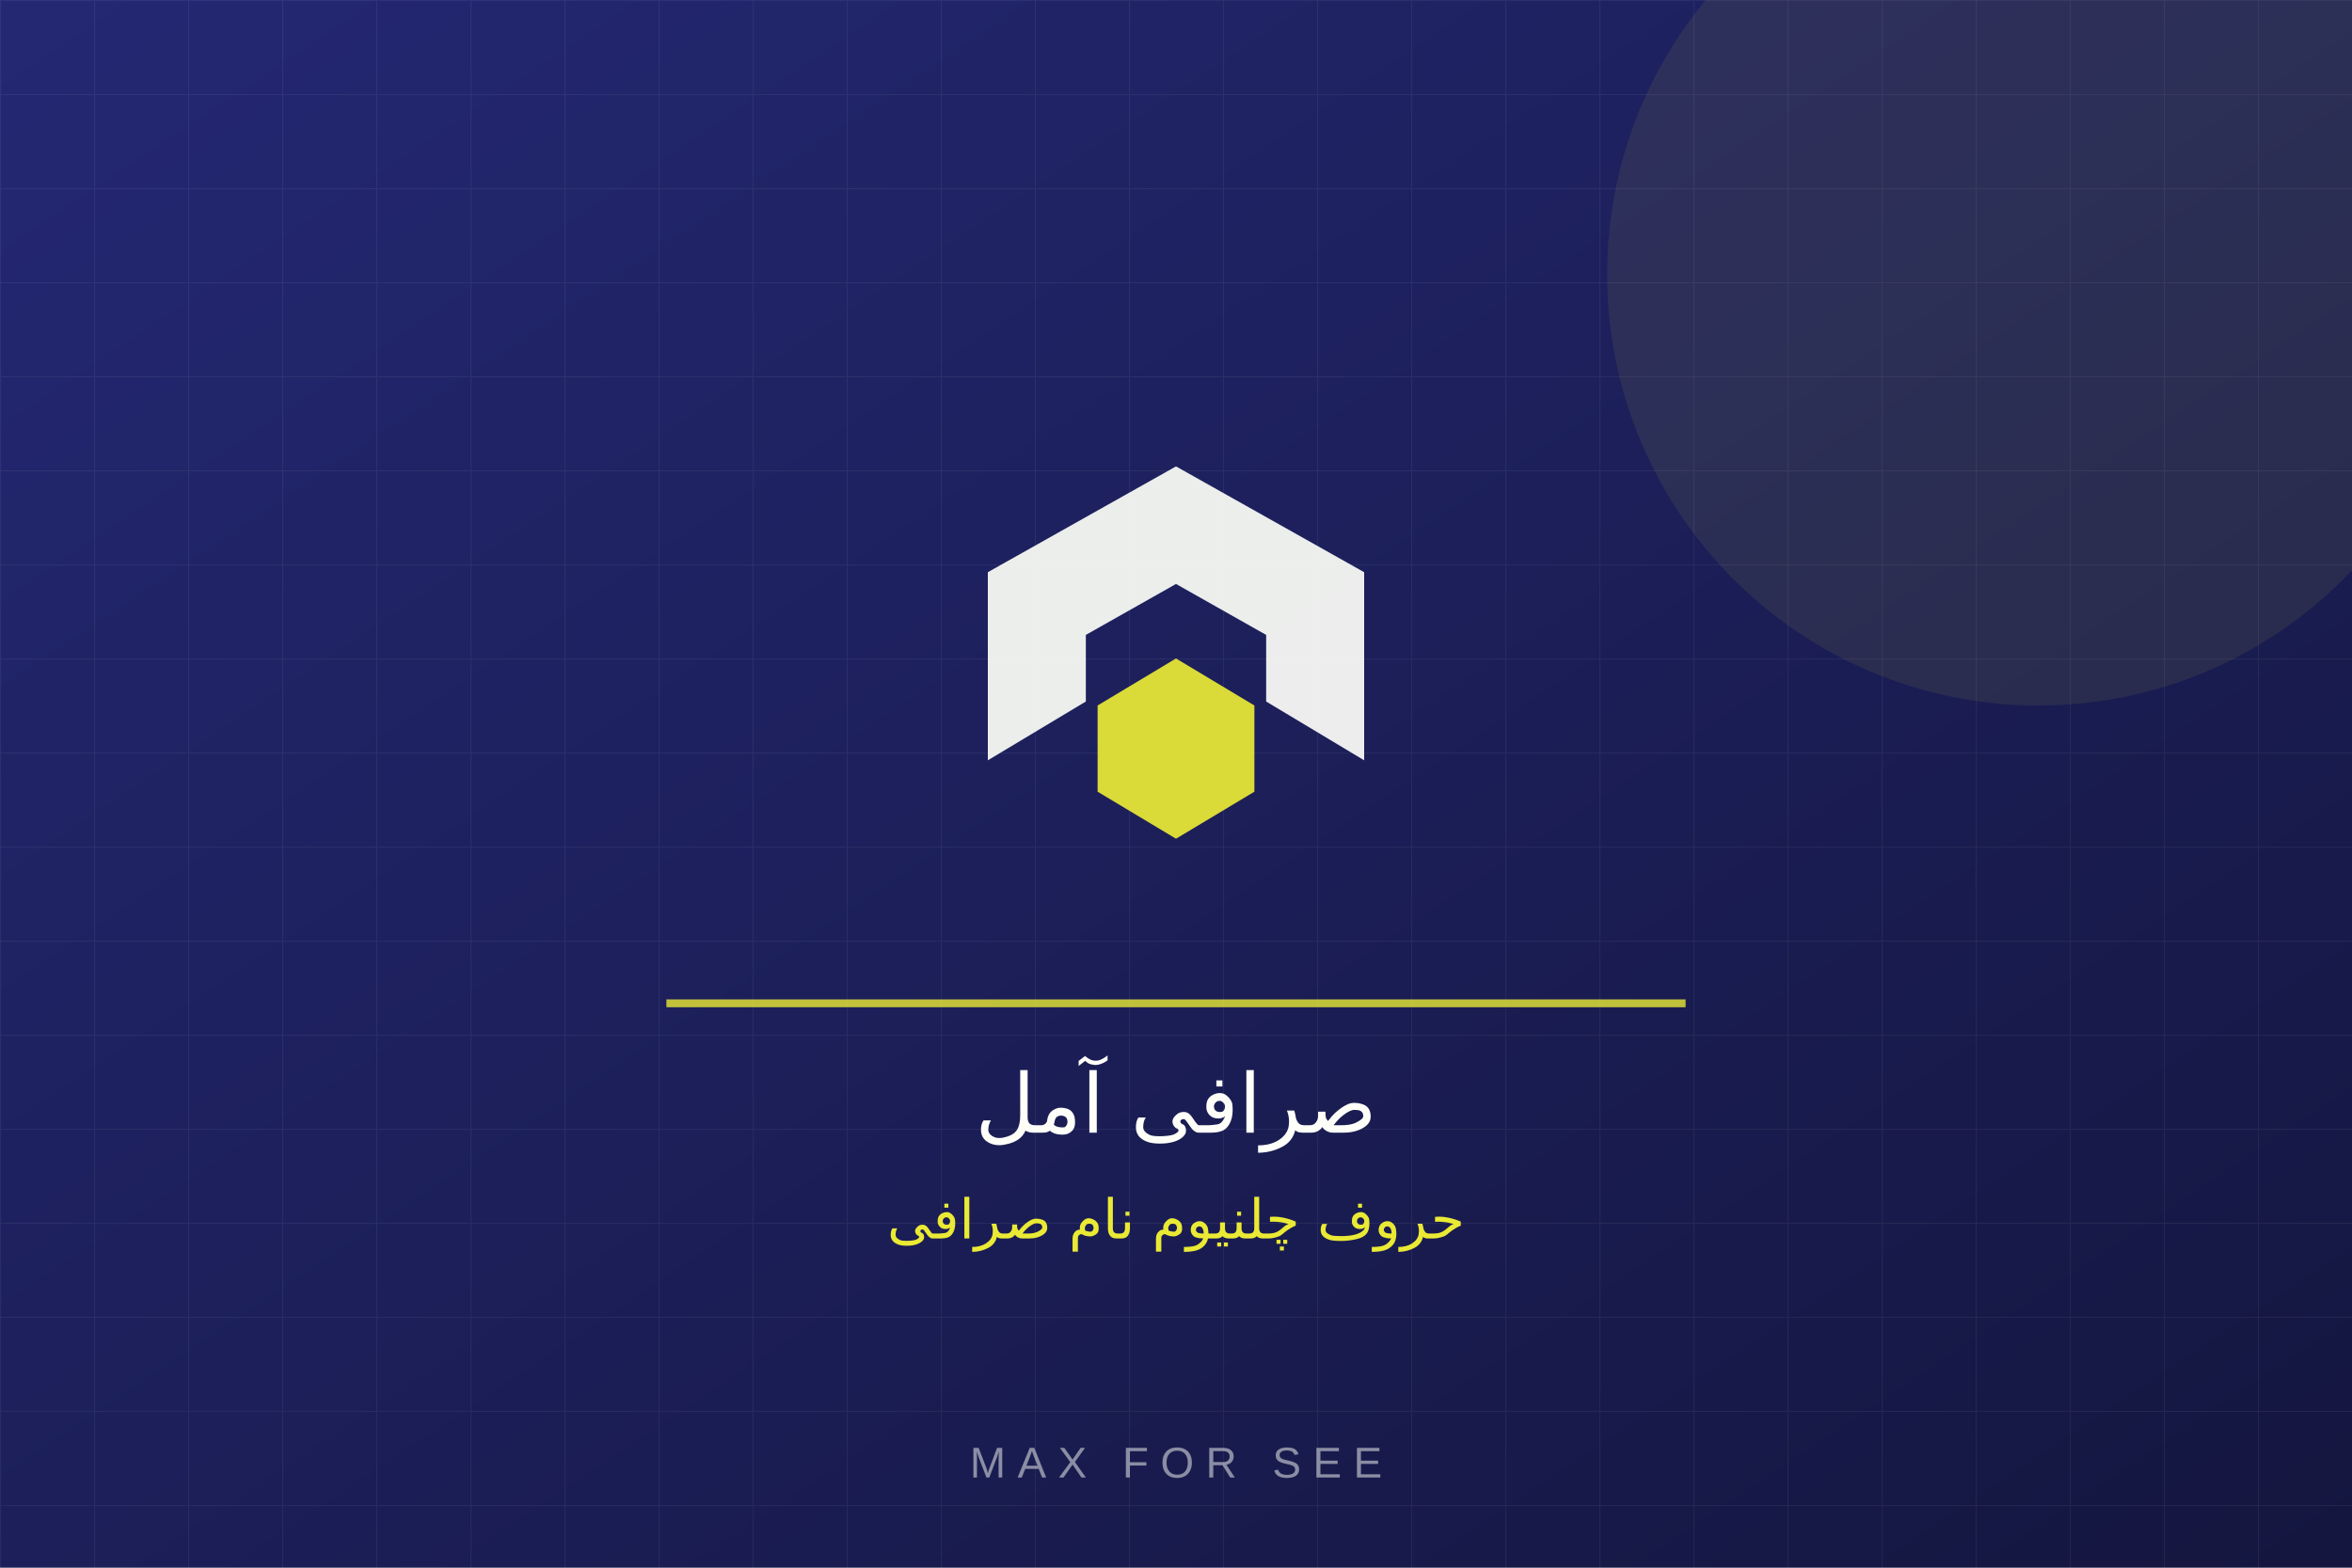
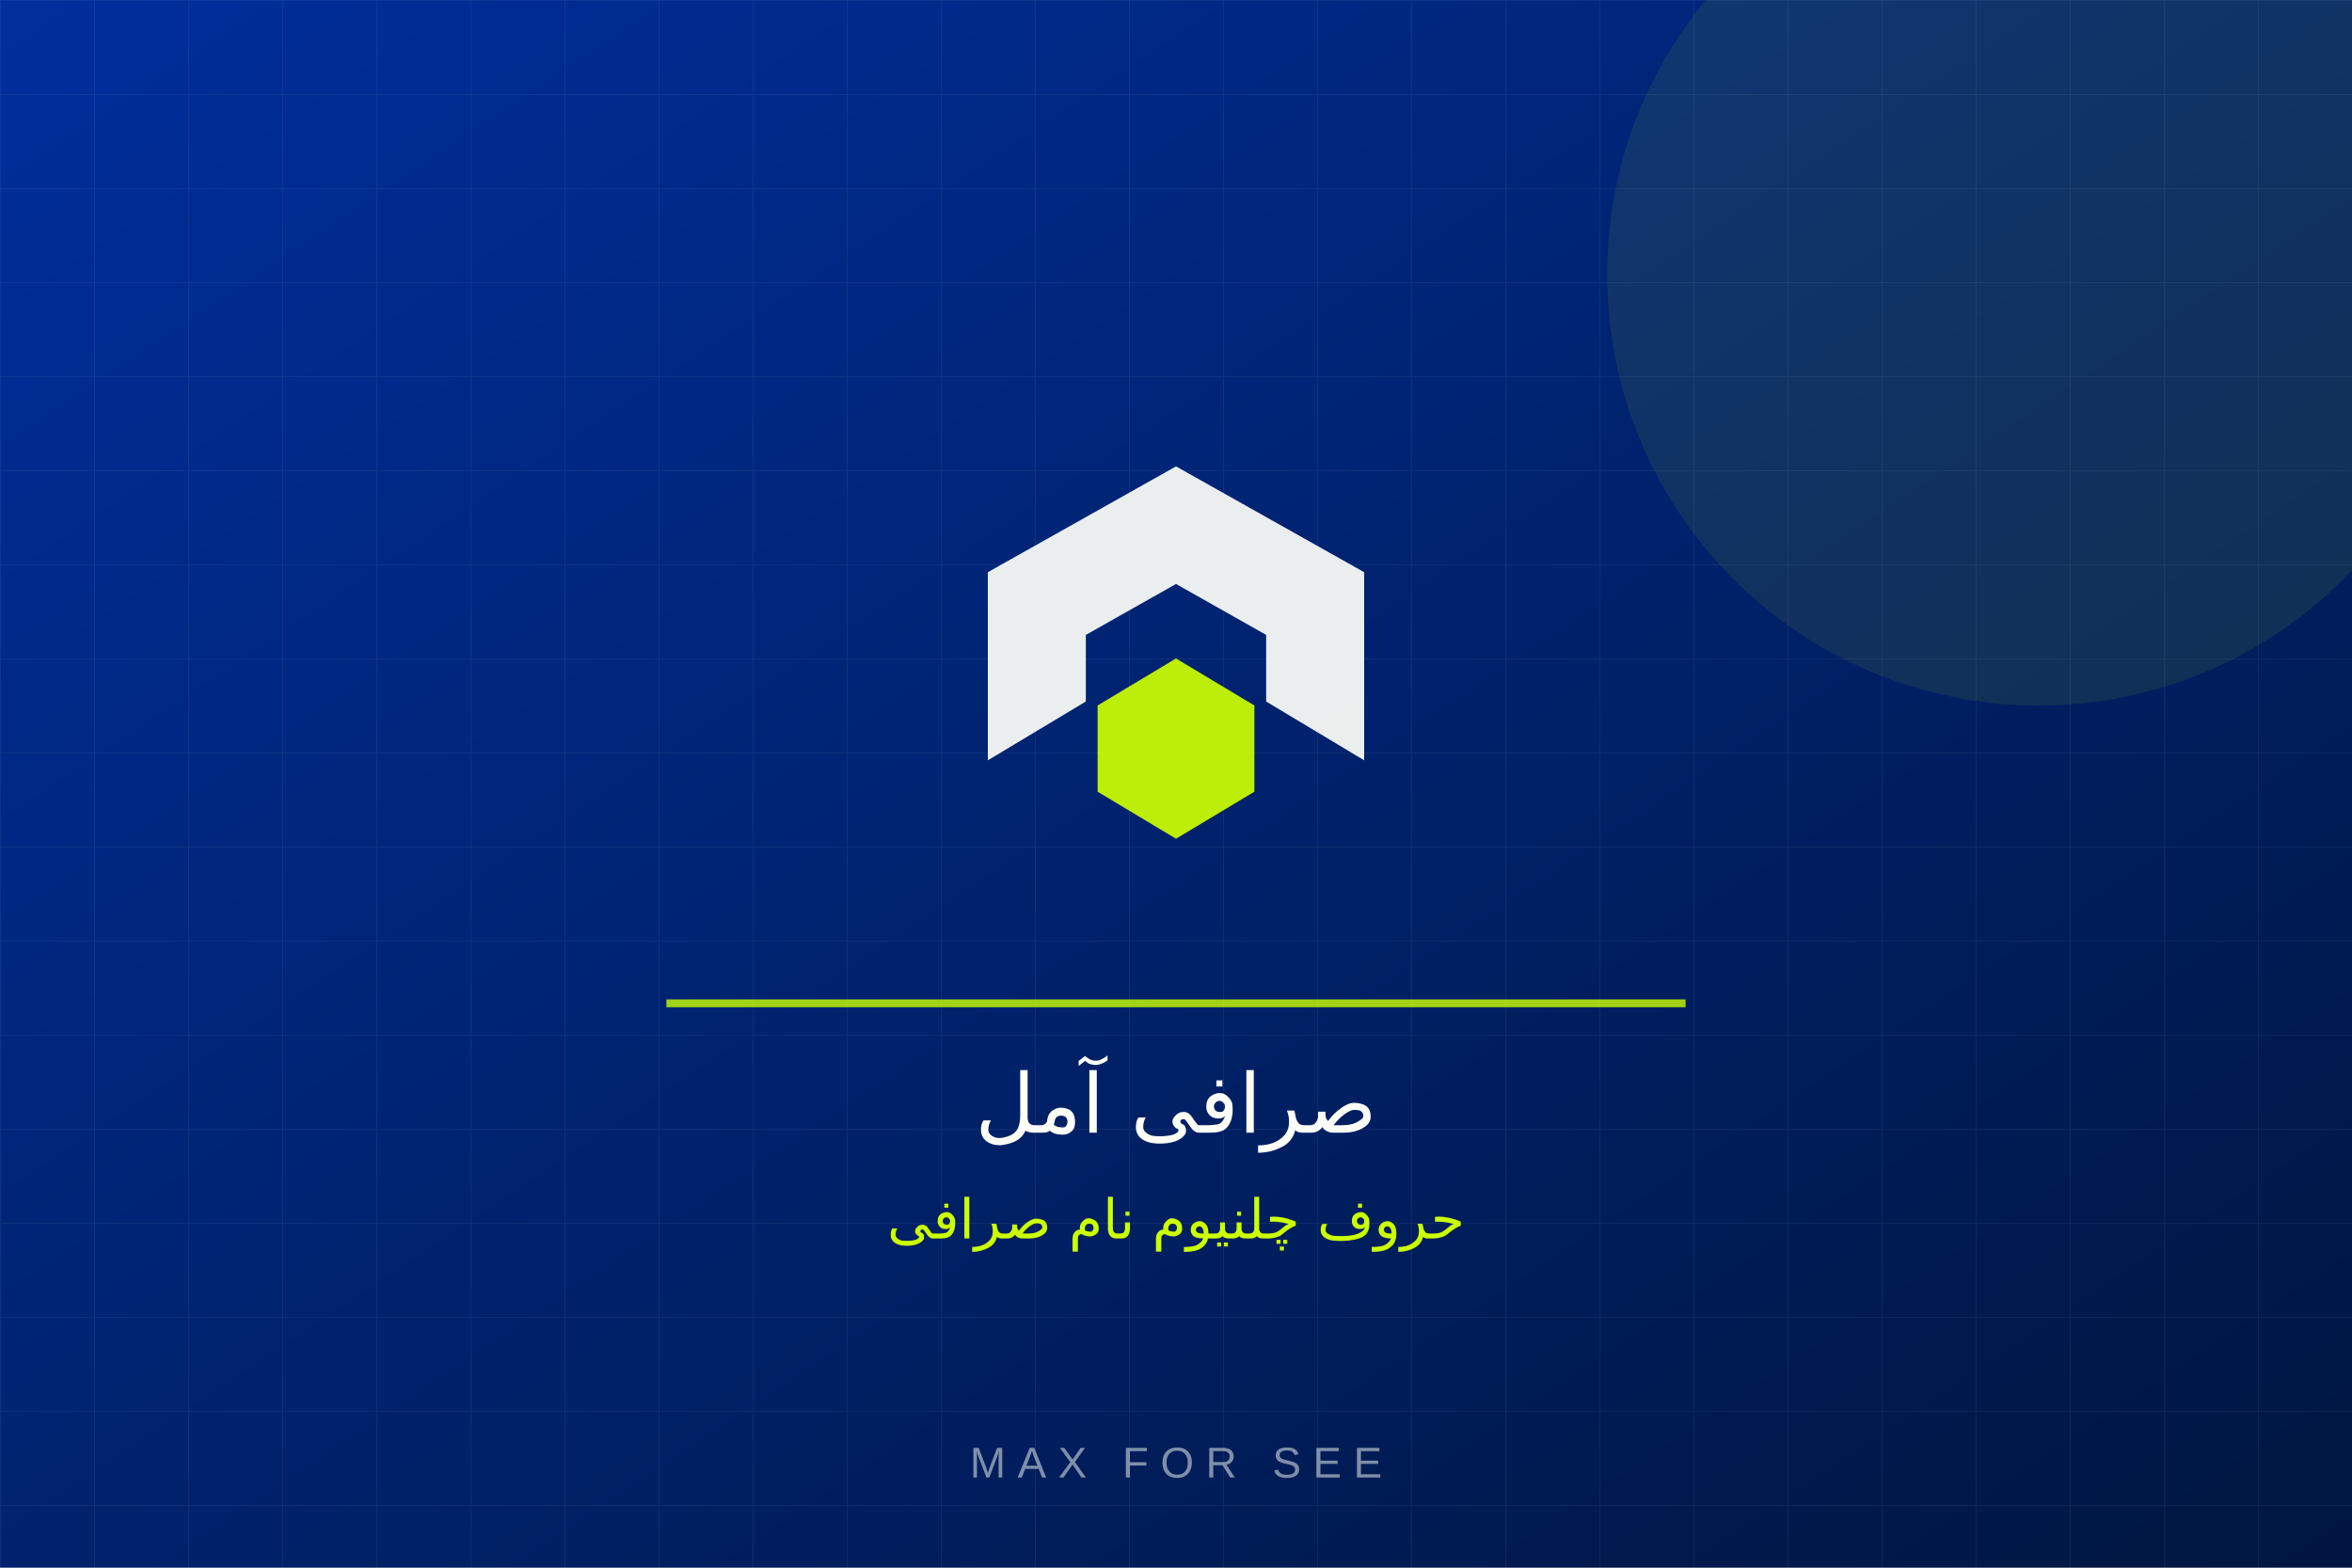
<svg xmlns="http://www.w3.org/2000/svg" width="1200" height="800" viewBox="0 0 1200 800" role="img" aria-label="صرافی آمل - حروف چلنیوم نام صرافی">
  <defs>
    <linearGradient id="g11" x1="0" y1="0" x2="1" y2="1">
-       <stop offset="0%" stop-color="#242873" />
-       <stop offset="100%" stop-color="#14163f" />
+       <stop offset="0%" stop-color="#002e9c" />
+       <stop offset="100%" stop-color="#00163f" />
    </linearGradient>
    <pattern id="p11" width="48" height="48" patternUnits="userSpaceOnUse">
      <path d="M48 0H0v48" fill="none" stroke="#FEFFF9" stroke-opacity="0.06" stroke-width="1" />
    </pattern>
  </defs>
  <rect width="1200" height="800" fill="url(#g11)" />
  <rect width="1200" height="800" fill="url(#p11)" />
-   <circle cx="1040" cy="140" r="220" fill="#EAEA35" opacity="0.08" />
+   <circle cx="1040" cy="140" r="220" fill="#ccff00" opacity="0.08" />
  <g transform="translate(600, 330)">
    <polygon points="0,-92 96,-38 96,58 46,28 46,-6 0,-32 -46,-6 -46,28 -96,58 -96,-38" fill="#FEFFF9" opacity="0.92" />
-     <polygon points="0,6 40,30 40,74 0,98 -40,74 -40,30" fill="#EAEA35" opacity="0.92" />
+     <polygon points="0,6 40,30 40,74 0,98 -40,74 -40,30" fill="#ccff00" opacity="0.92" />
  </g>
-   <rect x="340" y="510" width="520" height="4" fill="#EAEA35" opacity="0.8" />
+   <rect x="340" y="510" width="520" height="4" fill="#ccff00" opacity="0.8" />
  <text x="600" y="578" text-anchor="middle" font-family="Tahoma, Arial, sans-serif" font-size="42" fill="#FEFFF9" direction="rtl">صرافی آمل</text>
-   <text x="600" y="632" text-anchor="middle" font-family="Tahoma, Arial, sans-serif" font-size="28" fill="#EAEA35" direction="rtl">حروف چلنیوم نام صرافی</text>
+   <text x="600" y="632" text-anchor="middle" font-family="Tahoma, Arial, sans-serif" font-size="28" fill="#ccff00" direction="rtl">حروف چلنیوم نام صرافی</text>
  <text x="600" y="754" text-anchor="middle" font-family="Segoe UI, Arial, sans-serif" font-size="22" fill="#FEFFF9" opacity="0.5" letter-spacing="6">MAX FOR SEE</text>
</svg>
